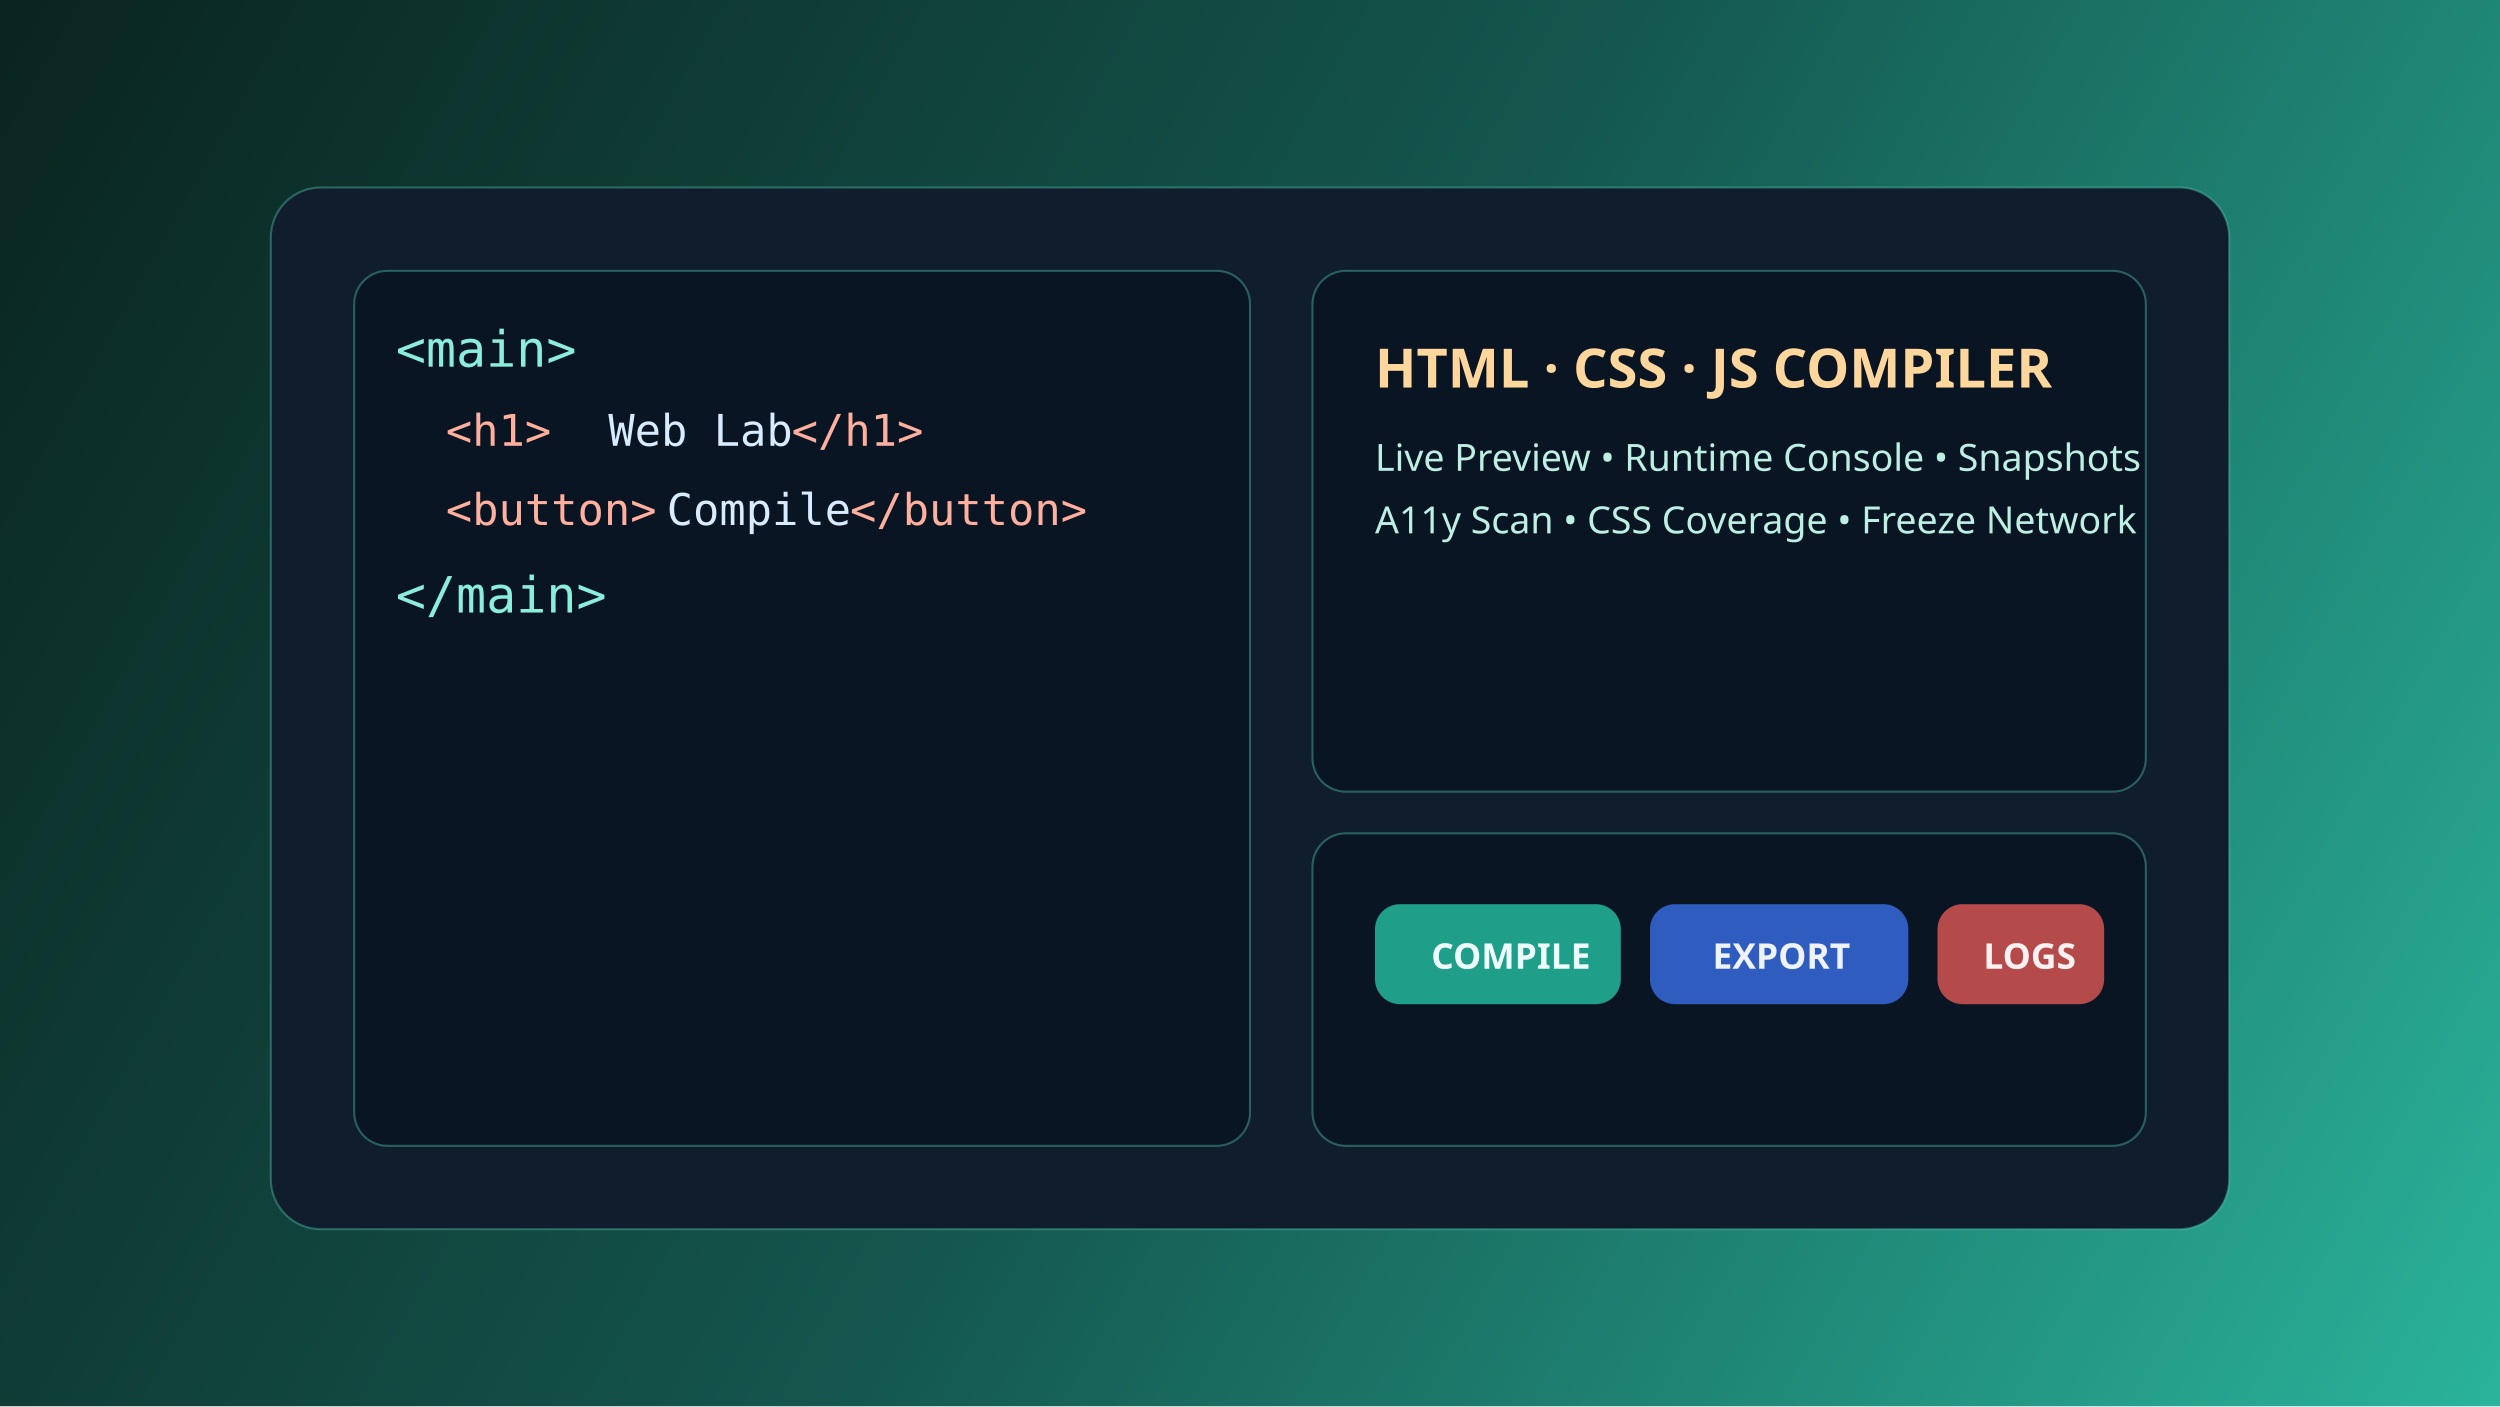
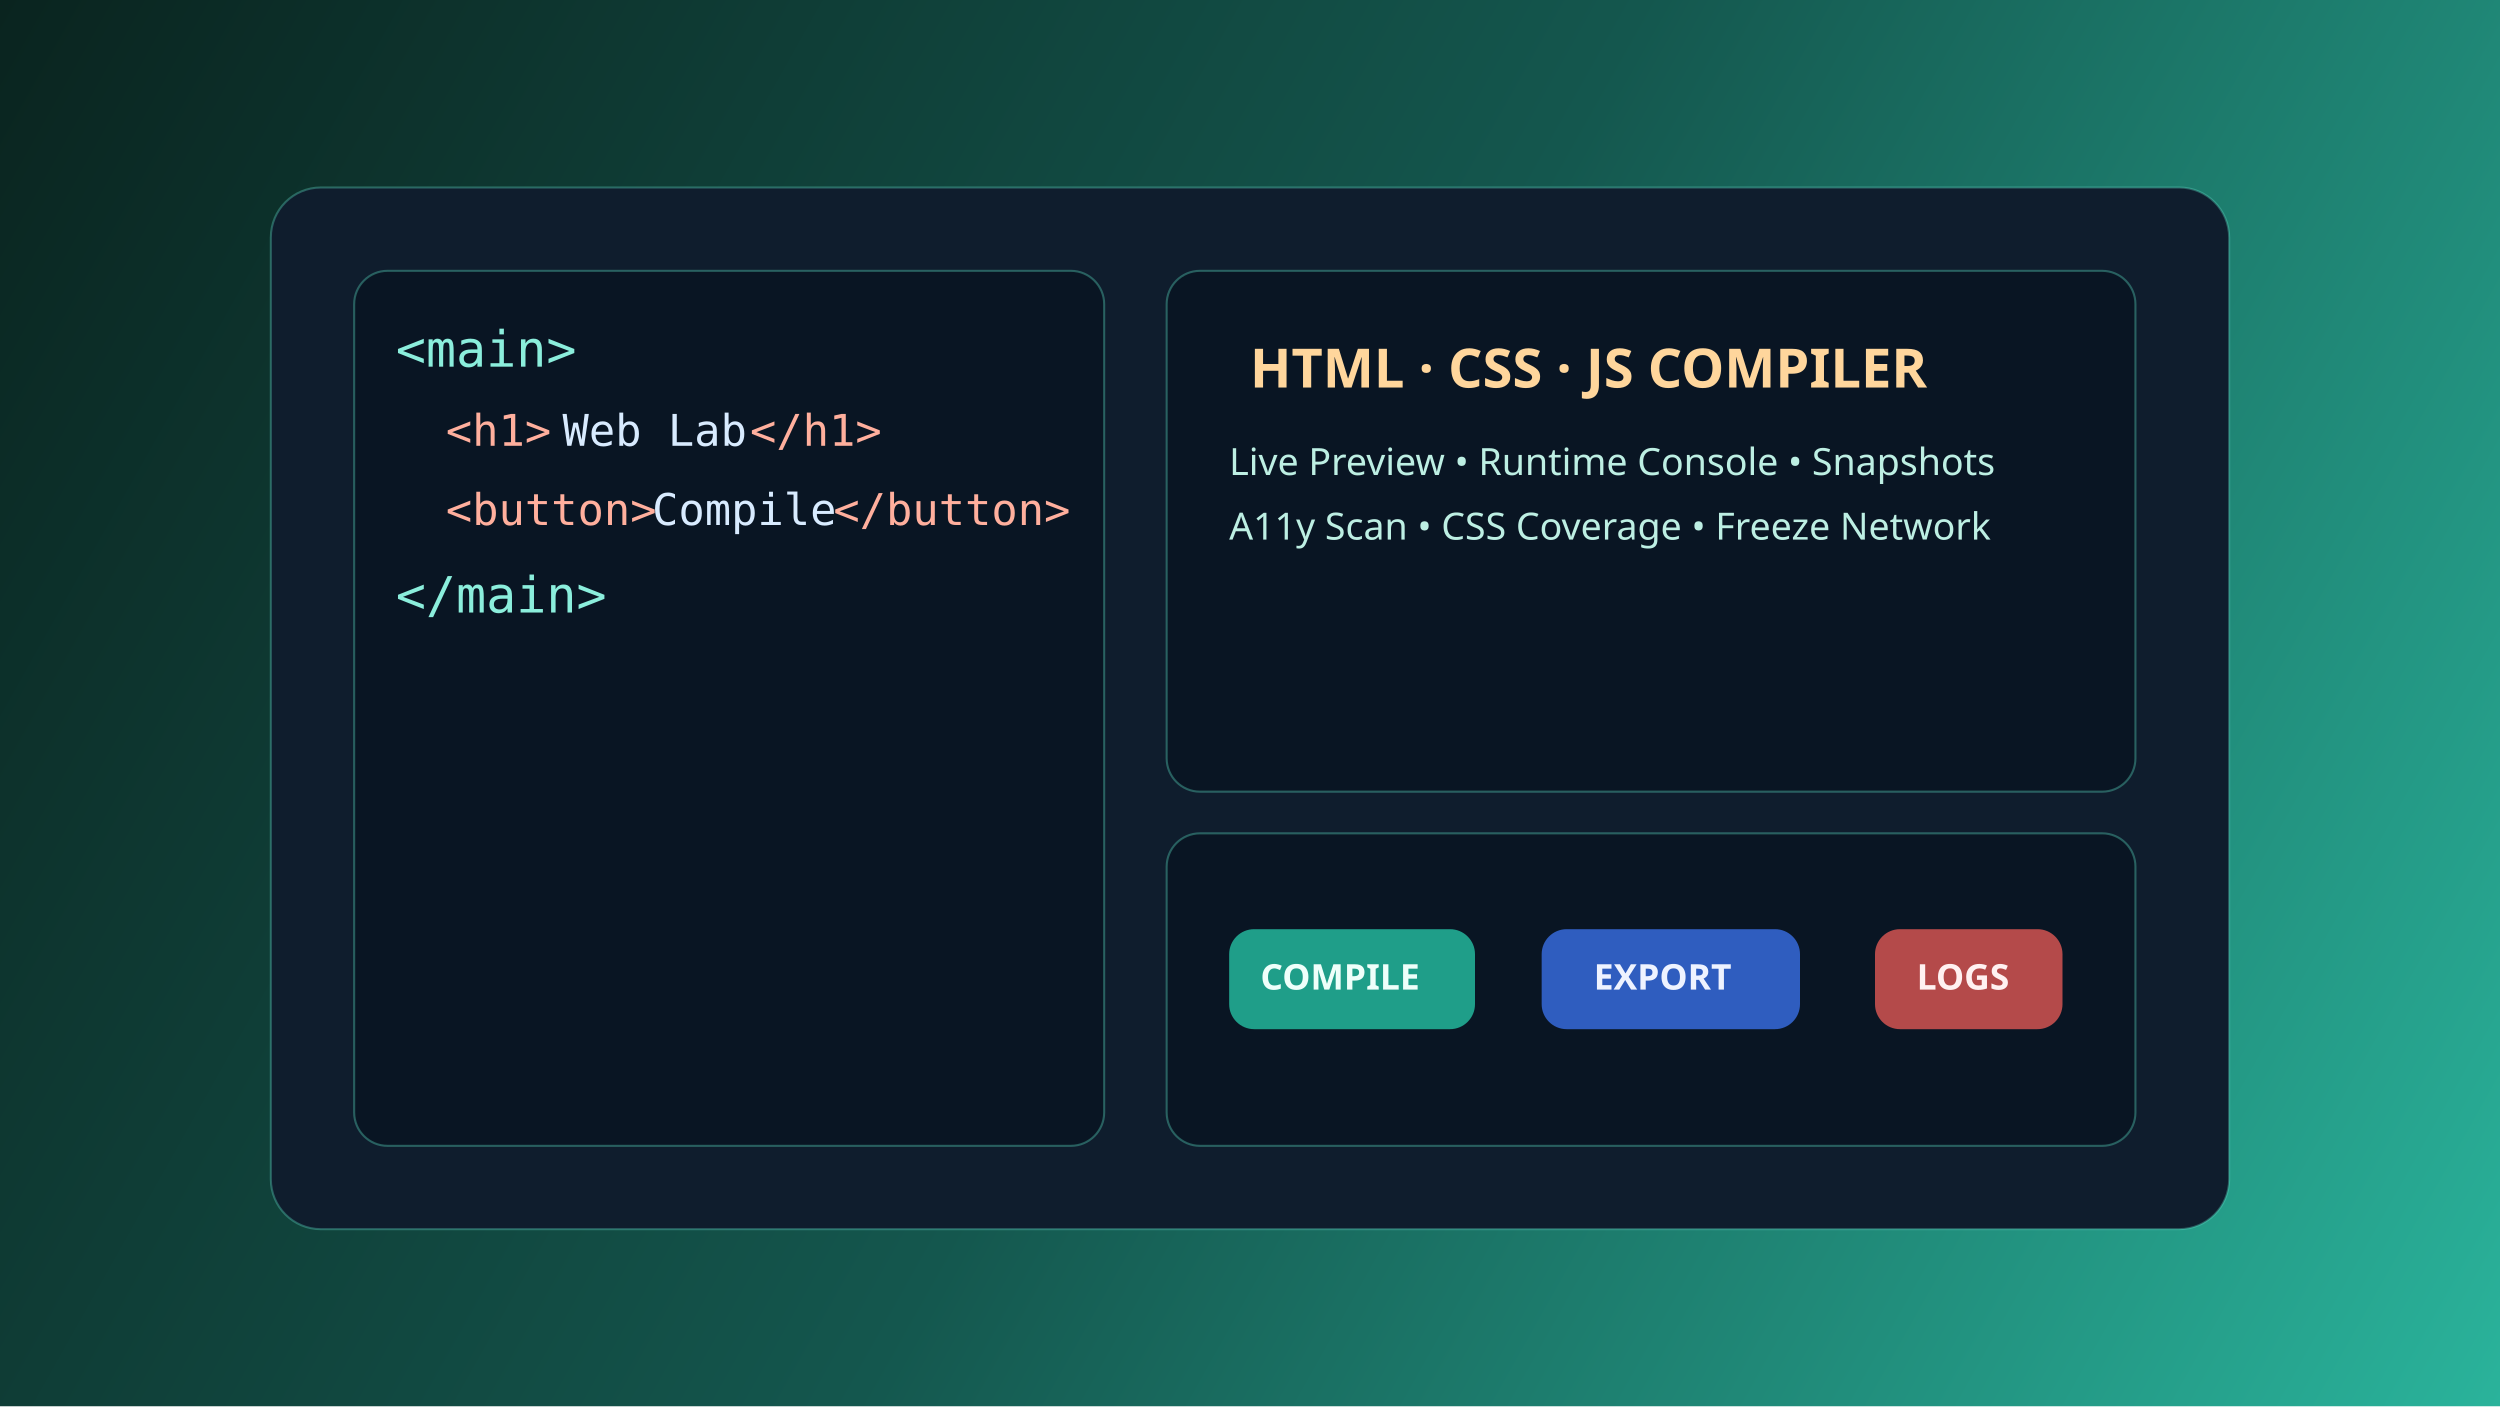
<svg xmlns="http://www.w3.org/2000/svg" width="1200" height="675" viewBox="0 0 1200 675" fill="none">
  <defs>
    <linearGradient id="bg" x1="0" y1="0" x2="1200" y2="675" gradientUnits="userSpaceOnUse">
      <stop offset="0" stop-color="#0A241F" />
      <stop offset="0.5" stop-color="#14574E" />
      <stop offset="1" stop-color="#2AB39B" />
    </linearGradient>
  </defs>
  <rect width="1200" height="675" fill="url(#bg)" />
  <rect x="130" y="90" width="940" height="500" rx="24" fill="#0F1D2D" stroke="#60DCC5" stroke-opacity="0.35" />
-   <rect x="170" y="130" width="430" height="420" rx="16" fill="#091523" stroke="#53CCB5" stroke-opacity="0.4" />
-   <rect x="630" y="130" width="400" height="250" rx="16" fill="#091523" stroke="#53CCB5" stroke-opacity="0.4" />
-   <rect x="630" y="400" width="400" height="150" rx="16" fill="#091523" stroke="#53CCB5" stroke-opacity="0.4" />
+   <rect x="170" y="130" width="360" height="420" rx="16" fill="#091523" stroke="#53CCB5" stroke-opacity="0.4" />
+   <rect x="560" y="130" width="465" height="250" rx="16" fill="#091523" stroke="#53CCB5" stroke-opacity="0.4" />
+   <rect x="560" y="400" width="465" height="150" rx="16" fill="#091523" stroke="#53CCB5" stroke-opacity="0.4" />
  <text x="190" y="176" fill="#8BEEDC" font-family="Consolas, monospace" font-size="24">&lt;main&gt;</text>
  <text x="214" y="214" fill="#FFAF9D" font-family="Consolas, monospace" font-size="21">&lt;h1&gt;</text>
-   <text x="292" y="214" fill="#D8EBFF" font-family="Consolas, monospace" font-size="21">Web Lab</text>
-   <text x="380" y="214" fill="#FFAF9D" font-family="Consolas, monospace" font-size="21">&lt;/h1&gt;</text>
+   <text x="270" y="214" fill="#D8EBFF" font-family="Consolas, monospace" font-size="21">Web Lab</text>
+   <text x="360" y="214" fill="#FFAF9D" font-family="Consolas, monospace" font-size="21">&lt;/h1&gt;</text>
  <text x="214" y="252" fill="#FFAF9D" font-family="Consolas, monospace" font-size="21">&lt;button&gt;</text>
-   <text x="320" y="252" fill="#D8EBFF" font-family="Consolas, monospace" font-size="21">Compile</text>
-   <text x="408" y="252" fill="#FFAF9D" font-family="Consolas, monospace" font-size="21">&lt;/button&gt;</text>
+   <text x="313" y="252" fill="#D8EBFF" font-family="Consolas, monospace" font-size="21">Compile</text>
+   <text x="400" y="252" fill="#FFAF9D" font-family="Consolas, monospace" font-size="21">&lt;/button&gt;</text>
  <text x="190" y="294" fill="#8BEEDC" font-family="Consolas, monospace" font-size="24">&lt;/main&gt;</text>
-   <text x="660" y="186" fill="#FFD69C" font-family="Verdana, sans-serif" font-size="26" font-weight="700">HTML · CSS · JS COMPILER</text>
-   <text x="660" y="226" fill="#BDEFE3" font-family="Verdana, sans-serif" font-size="18">Live Preview • Runtime Console • Snapshots</text>
-   <text x="660" y="256" fill="#BDEFE3" font-family="Verdana, sans-serif" font-size="18">A11y Scan • CSS Coverage • Freeze Network</text>
-   <rect x="660" y="434" width="118" height="48" rx="12" fill="#1F9E89" />
-   <text x="687" y="465" fill="#EEFFFA" font-family="Verdana, sans-serif" font-size="17" font-weight="700">COMPILE</text>
-   <rect x="792" y="434" width="124" height="48" rx="12" fill="#2F5DBF" />
-   <text x="822" y="465" fill="#EEF3FF" font-family="Verdana, sans-serif" font-size="17" font-weight="700">EXPORT</text>
-   <rect x="930" y="434" width="80" height="48" rx="12" fill="#B44A4A" />
-   <text x="952" y="465" fill="#FFF1F1" font-family="Verdana, sans-serif" font-size="17" font-weight="700">LOGS</text>
+   <text x="600" y="186" fill="#FFD69C" font-family="Verdana, sans-serif" font-size="26" font-weight="700">HTML · CSS · JS COMPILER</text>
+   <text x="590" y="228" fill="#BDEFE3" font-family="Verdana, sans-serif" font-size="18">Live Preview • Runtime Console • Snapshots</text>
+   <text x="590" y="259" fill="#BDEFE3" font-family="Verdana, sans-serif" font-size="18">A11y Scan • CSS Coverage • Freeze Network</text>
+   <rect x="590" y="446" width="118" height="48" rx="12" fill="#1F9E89" />
+   <text x="605" y="475" fill="#EEFFFA" font-family="Verdana, sans-serif" font-size="17" font-weight="700">COMPILE</text>
+   <rect x="740" y="446" width="124" height="48" rx="12" fill="#2F5DBF" />
+   <text x="765" y="475" fill="#EEF3FF" font-family="Verdana, sans-serif" font-size="17" font-weight="700">EXPORT</text>
+   <rect x="900" y="446" width="90" height="48" rx="12" fill="#B44A4A" />
+   <text x="920" y="475" fill="#FFF1F1" font-family="Verdana, sans-serif" font-size="17" font-weight="700">LOGS</text>
</svg>
